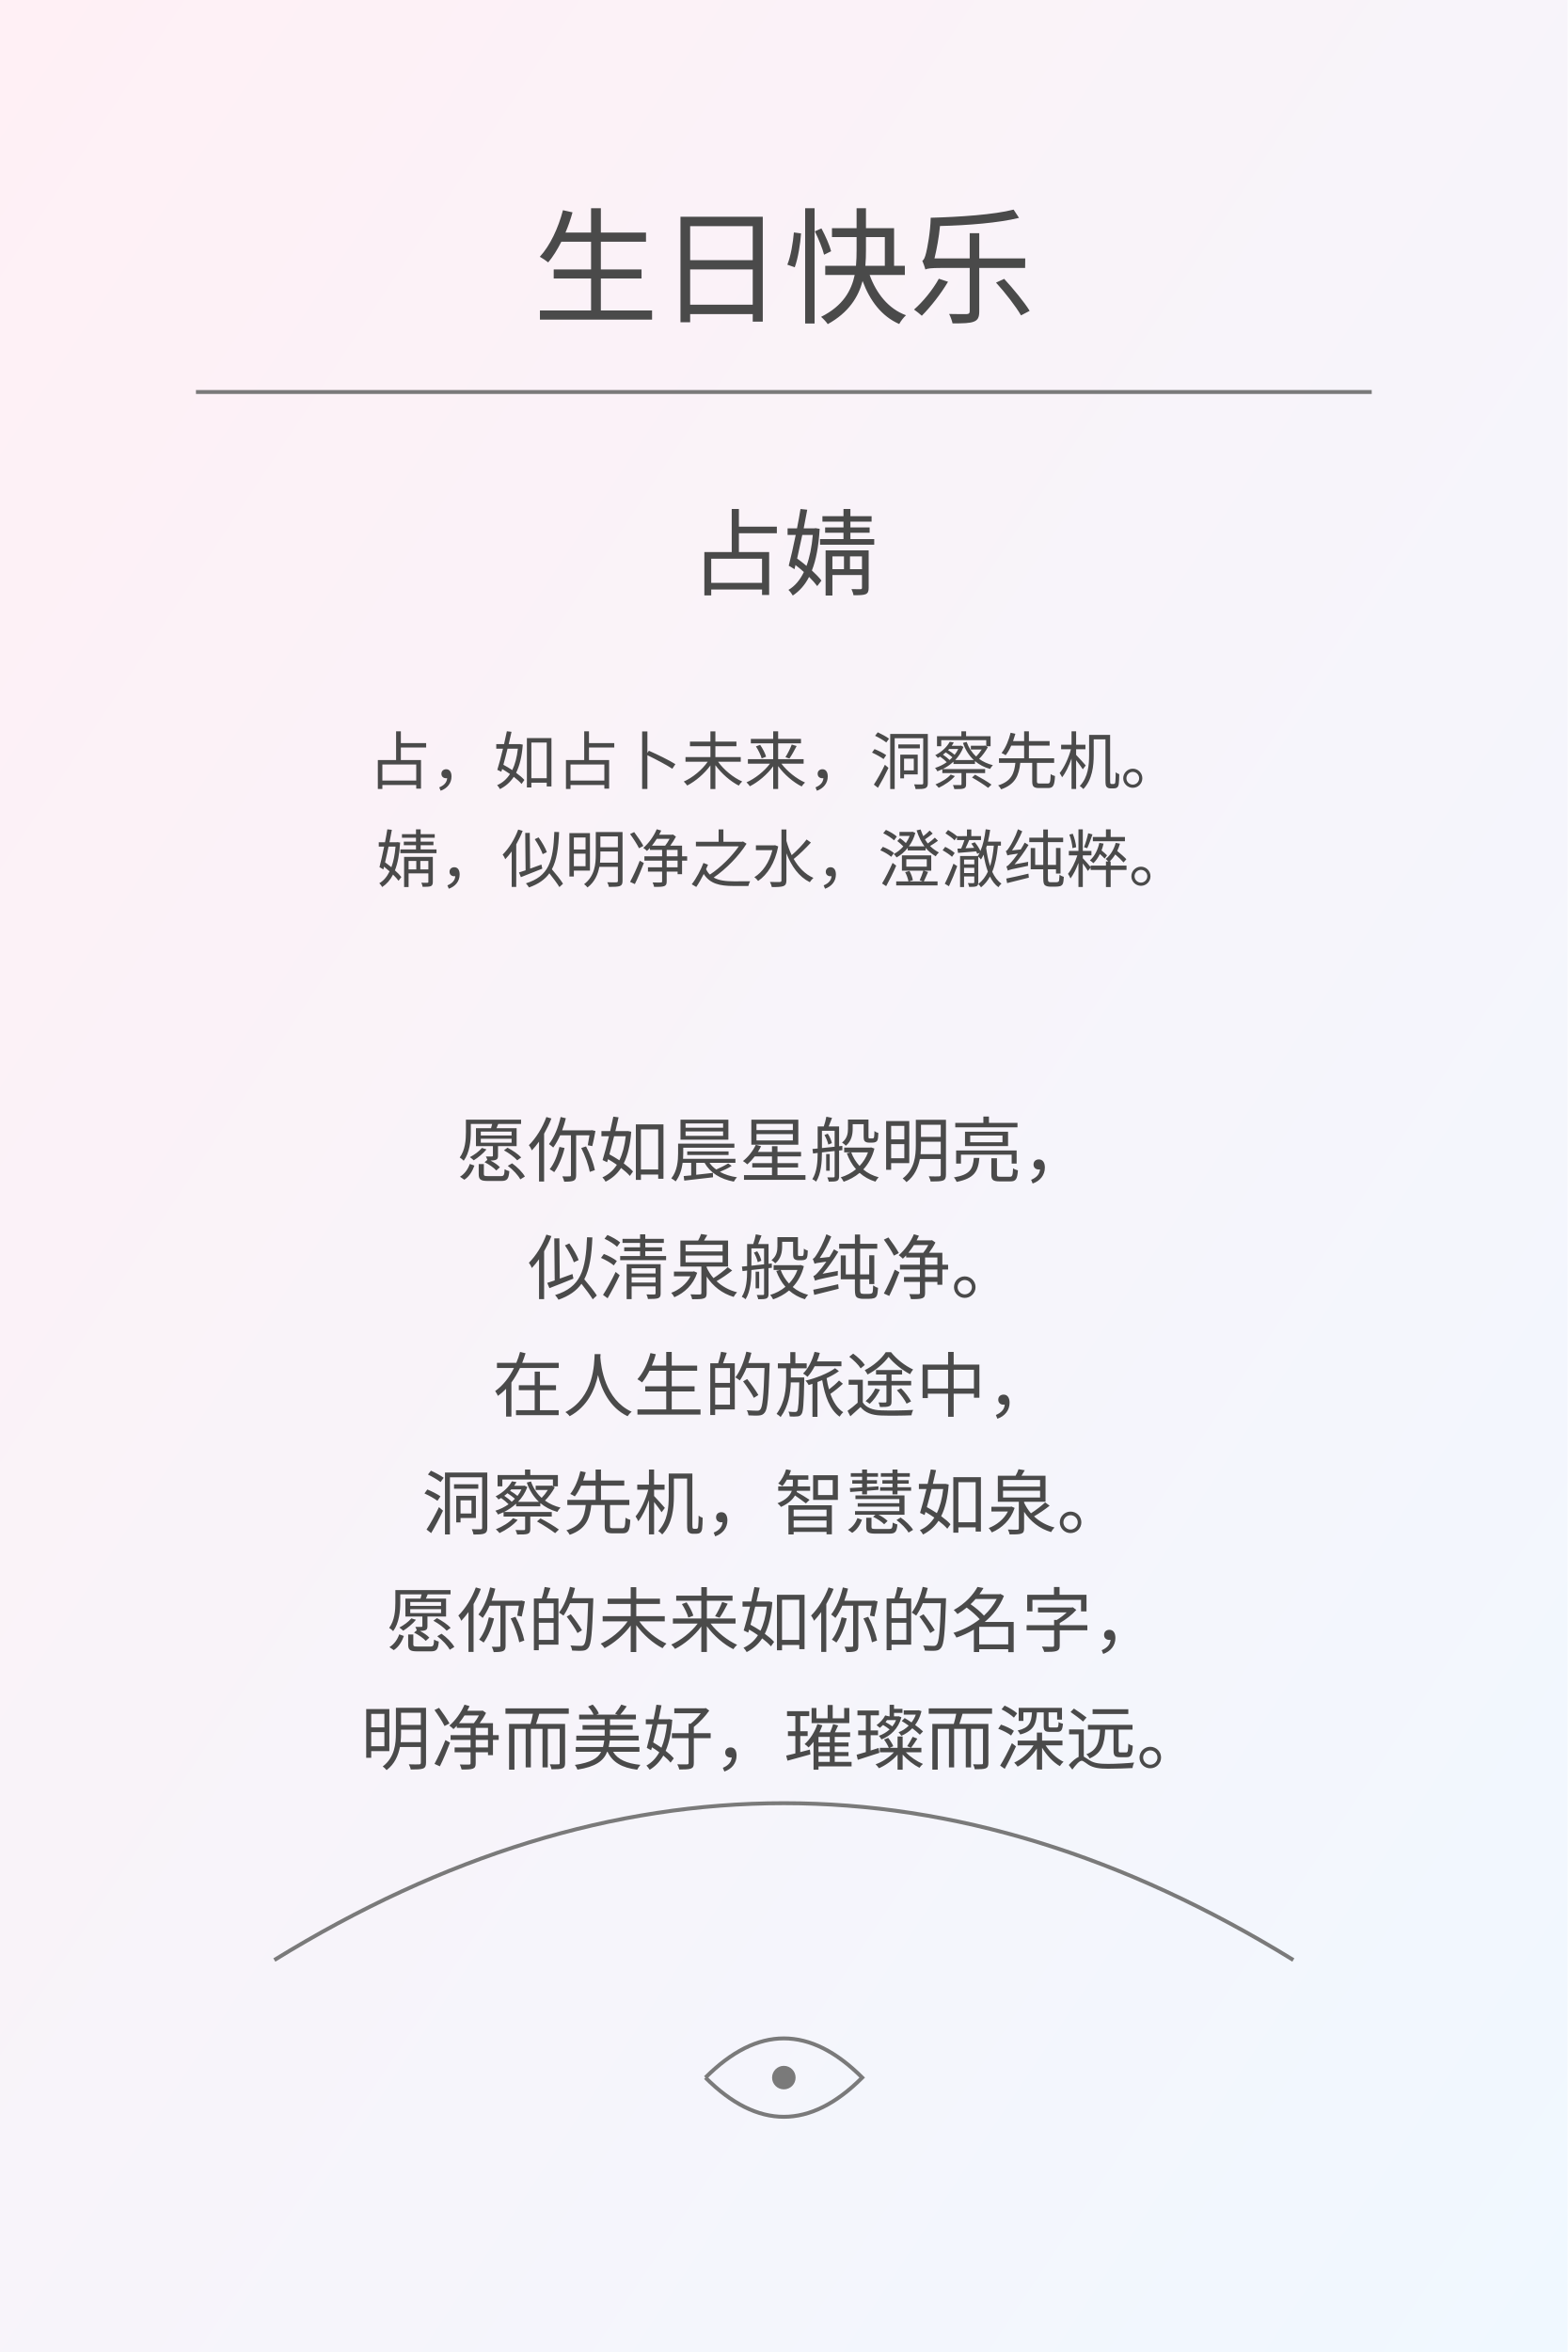
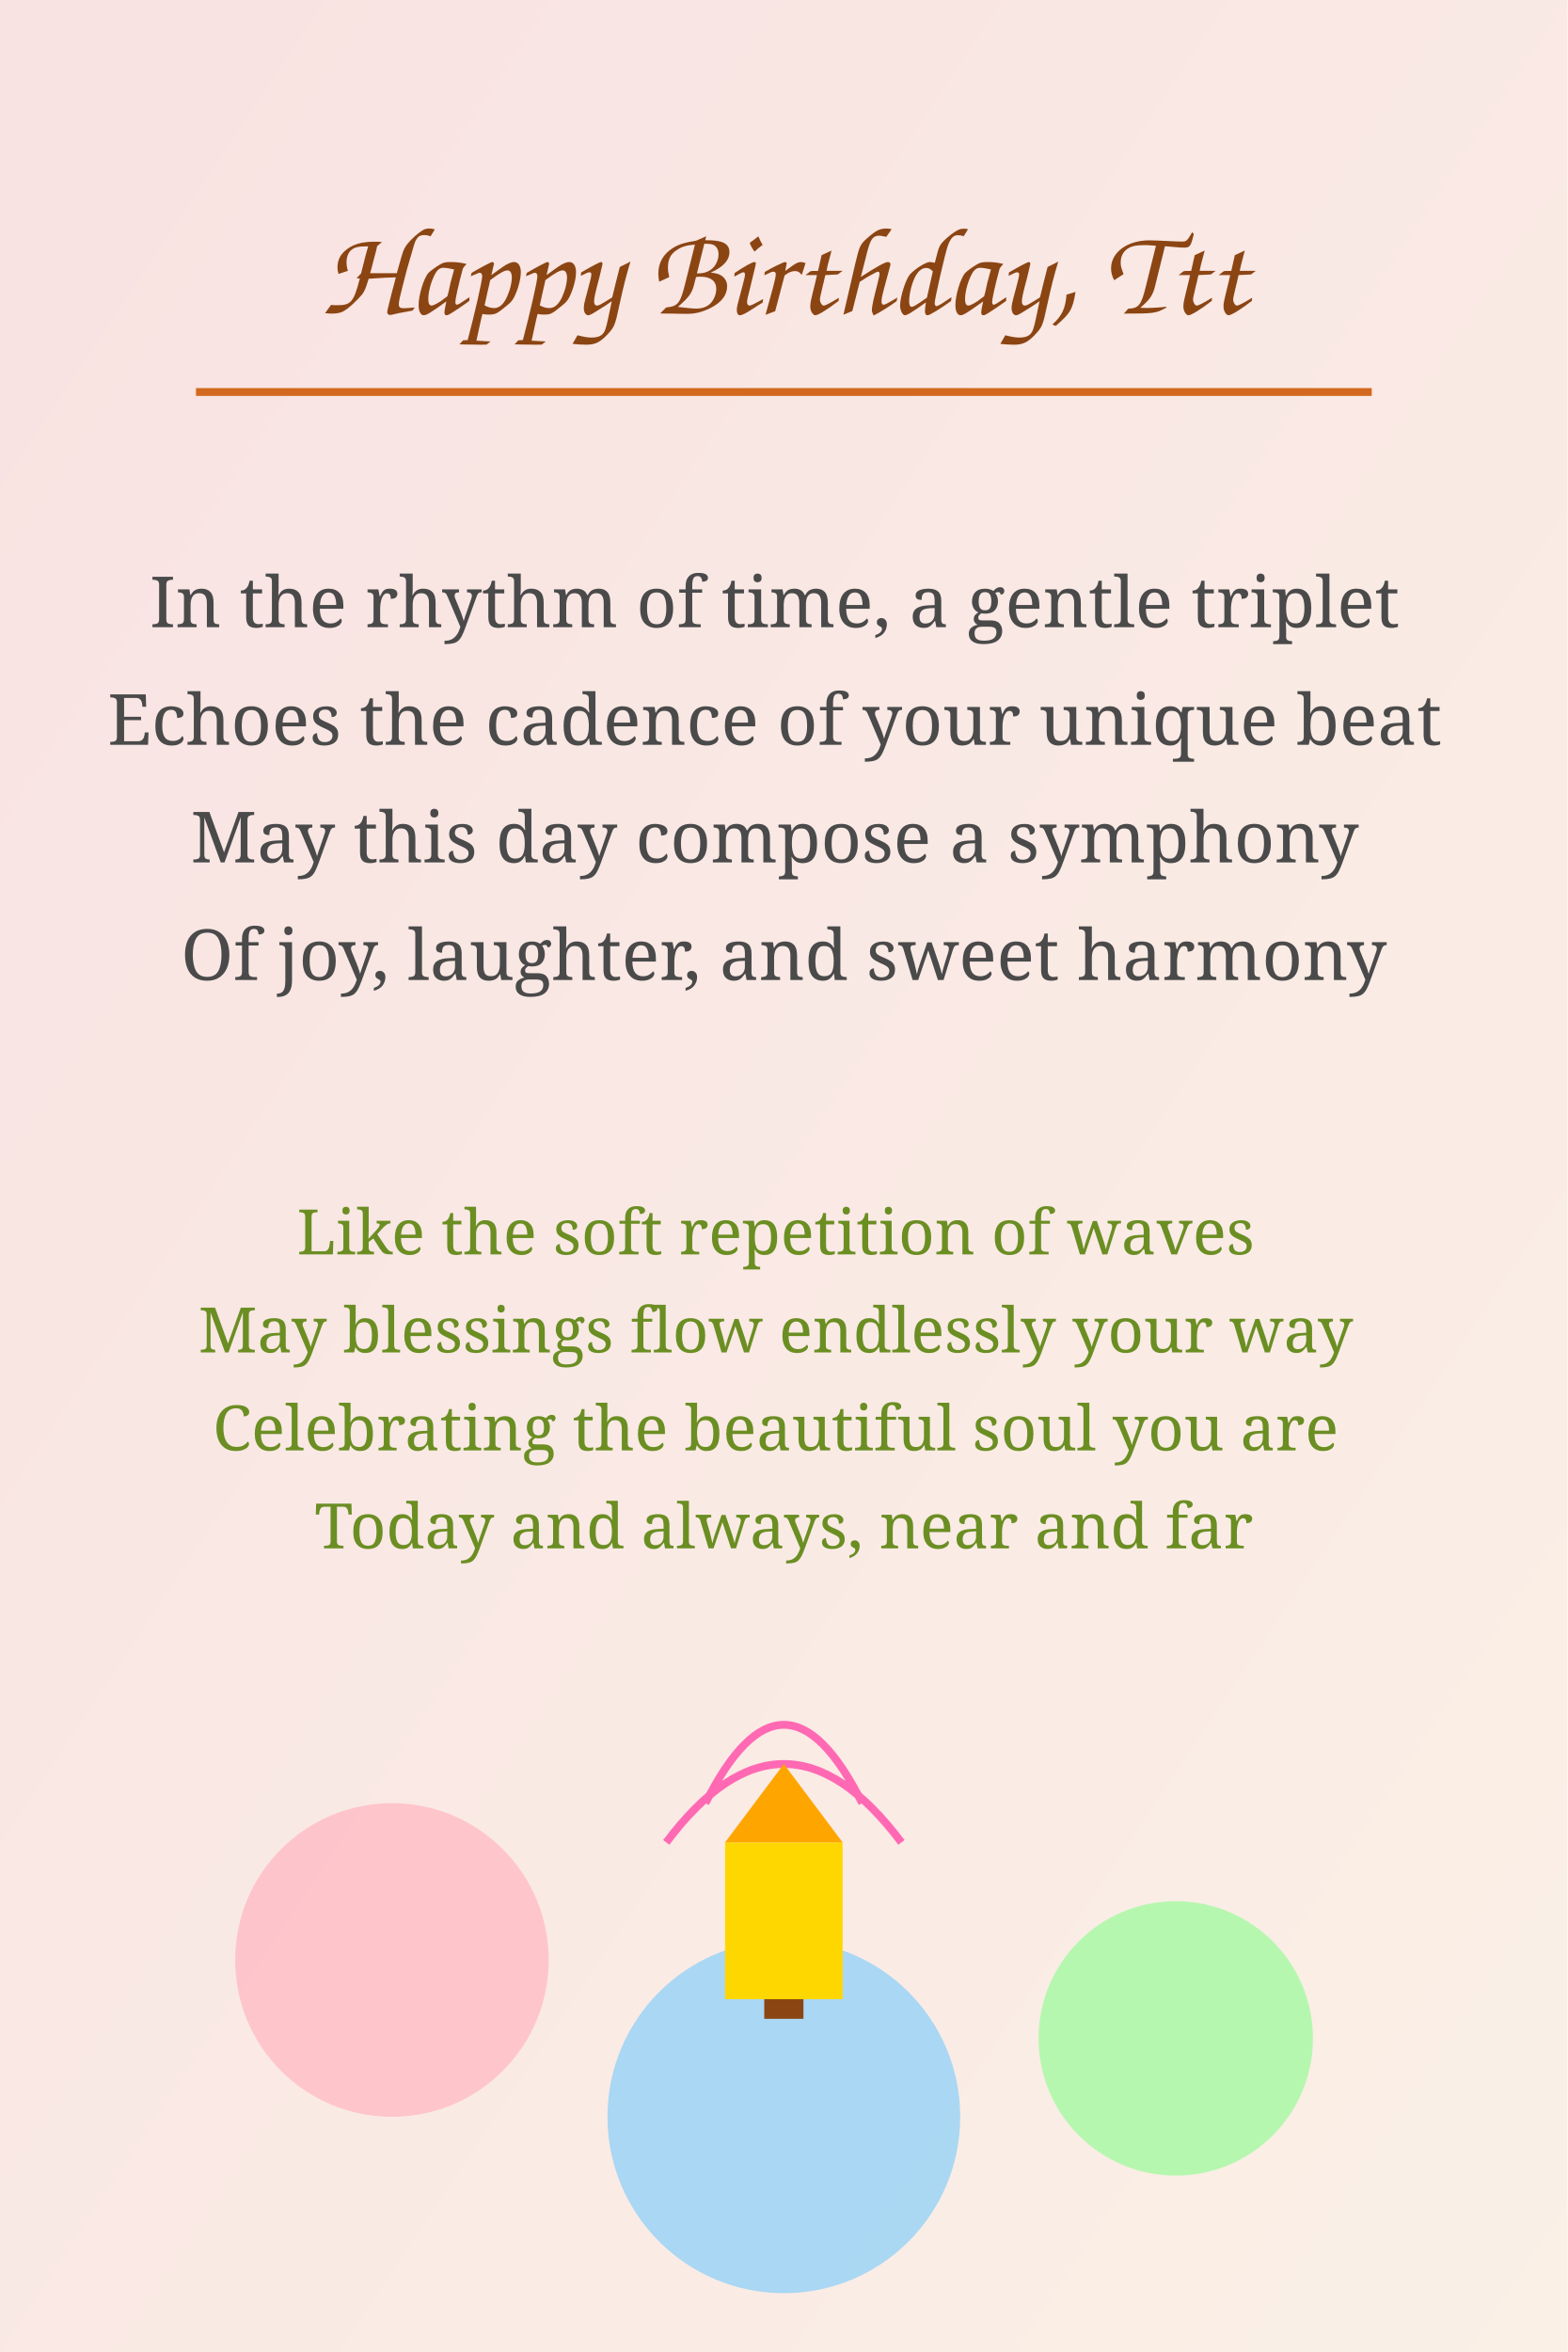
<svg xmlns="http://www.w3.org/2000/svg" width="400" height="600">
  <defs>
    <linearGradient id="bg-gradient" x1="0%" y1="0%" x2="100%" y2="100%">
-       <stop offset="0%" style="stop-color:#fff0f5;stop-opacity:1" />
-       <stop offset="100%" style="stop-color:#f0f8ff;stop-opacity:1" />
+       <stop offset="0%" style="stop-color:#f9e2e2;stop-opacity:1" />
+       <stop offset="100%" style="stop-color:#faf0e6;stop-opacity:1" />
    </linearGradient>
  </defs>
  <rect width="100%" height="100%" fill="url(#bg-gradient)" />
-   <text x="200" y="80" font-family="楷体, KaiTi" font-size="32" fill="#4a4a4a" text-anchor="middle">生日快乐</text>
-   <line x1="50" y1="100" x2="350" y2="100" stroke="#7a7a7a" stroke-width="1" />
-   <text x="200" y="150" font-family="宋体, SimSun" font-size="24" fill="#4a4a4a" text-anchor="middle">占婧</text>
-   <text x="200" y="200" font-family="宋体, SimSun" font-size="16" fill="#4a4a4a" text-anchor="middle">
-     <tspan x="200" dy="0">占，如占卜未来，洞察先机。</tspan>
-     <tspan x="200" dy="25">婧，似明净之水，澄澈纯粹。</tspan>
+   <text x="200" y="80" font-family="Brush Script MT, cursive" font-size="32" fill="#8B4513" text-anchor="middle">Happy Birthday, Ttt</text>
+   <line x1="50" y1="100" x2="350" y2="100" stroke="#D2691E" stroke-width="2" />
+   <text x="200" y="160" font-family="Georgia, serif" font-size="18" fill="#4A4A4A" text-anchor="middle">
+     <tspan x="200" dy="0">In the rhythm of time, a gentle triplet</tspan>
+     <tspan x="200" dy="30">Echoes the cadence of your unique beat</tspan>
+     <tspan x="200" dy="30">May this day compose a symphony</tspan>
+     <tspan x="200" dy="30">Of joy, laughter, and sweet harmony</tspan>
  </text>
-   <text x="200" y="300" font-family="楷体, KaiTi" font-size="18" fill="#4a4a4a" text-anchor="middle">
-     <tspan x="200" dy="0">愿你如晨星般明亮，</tspan>
-     <tspan x="200" dy="30">似清泉般纯净。</tspan>
-     <tspan x="200" dy="30">在人生的旅途中，</tspan>
-     <tspan x="200" dy="30">洞察先机，智慧如泉。</tspan>
-     <tspan x="200" dy="30">愿你的未来如你的名字，</tspan>
-     <tspan x="200" dy="30">明净而美好，璀璨而深远。</tspan>
+   <text x="200" y="320" font-family="Georgia, serif" font-size="16" fill="#6B8E23" text-anchor="middle">
+     <tspan x="200" dy="0">Like the soft repetition of waves</tspan>
+     <tspan x="200" dy="25">May blessings flow endlessly your way</tspan>
+     <tspan x="200" dy="25">Celebrating the beautiful soul you are</tspan>
+     <tspan x="200" dy="25">Today and always, near and far</tspan>
  </text>
-   <path d="M70,500 Q200,420 330,500" fill="none" stroke="#7a7a7a" stroke-width="1" />
-   <path d="M180,530 Q200,510 220,530 Q200,550 180,530" fill="none" stroke="#7a7a7a" stroke-width="1" />
-   <circle cx="200" cy="530" r="3" fill="#7a7a7a" />
+   <circle cx="100" cy="500" r="40" fill="#FFB6C1" opacity="0.7" />
+   <circle cx="300" cy="520" r="35" fill="#98FB98" opacity="0.7" />
+   <circle cx="200" cy="540" r="45" fill="#87CEFA" opacity="0.7" />
+   <path d="M180,460 Q200,420 220,460" stroke="#FF69B4" stroke-width="2" fill="none" />
+   <path d="M170,470 Q200,430 230,470" stroke="#FF69B4" stroke-width="2" fill="none" />
+   <rect x="185" y="470" width="30" height="40" fill="#FFD700" />
+   <path d="M185,470 L200,450 L215,470 Z" fill="#FFA500" />
+   <rect x="195" y="510" width="10" height="5" fill="#8B4513" />
</svg>
